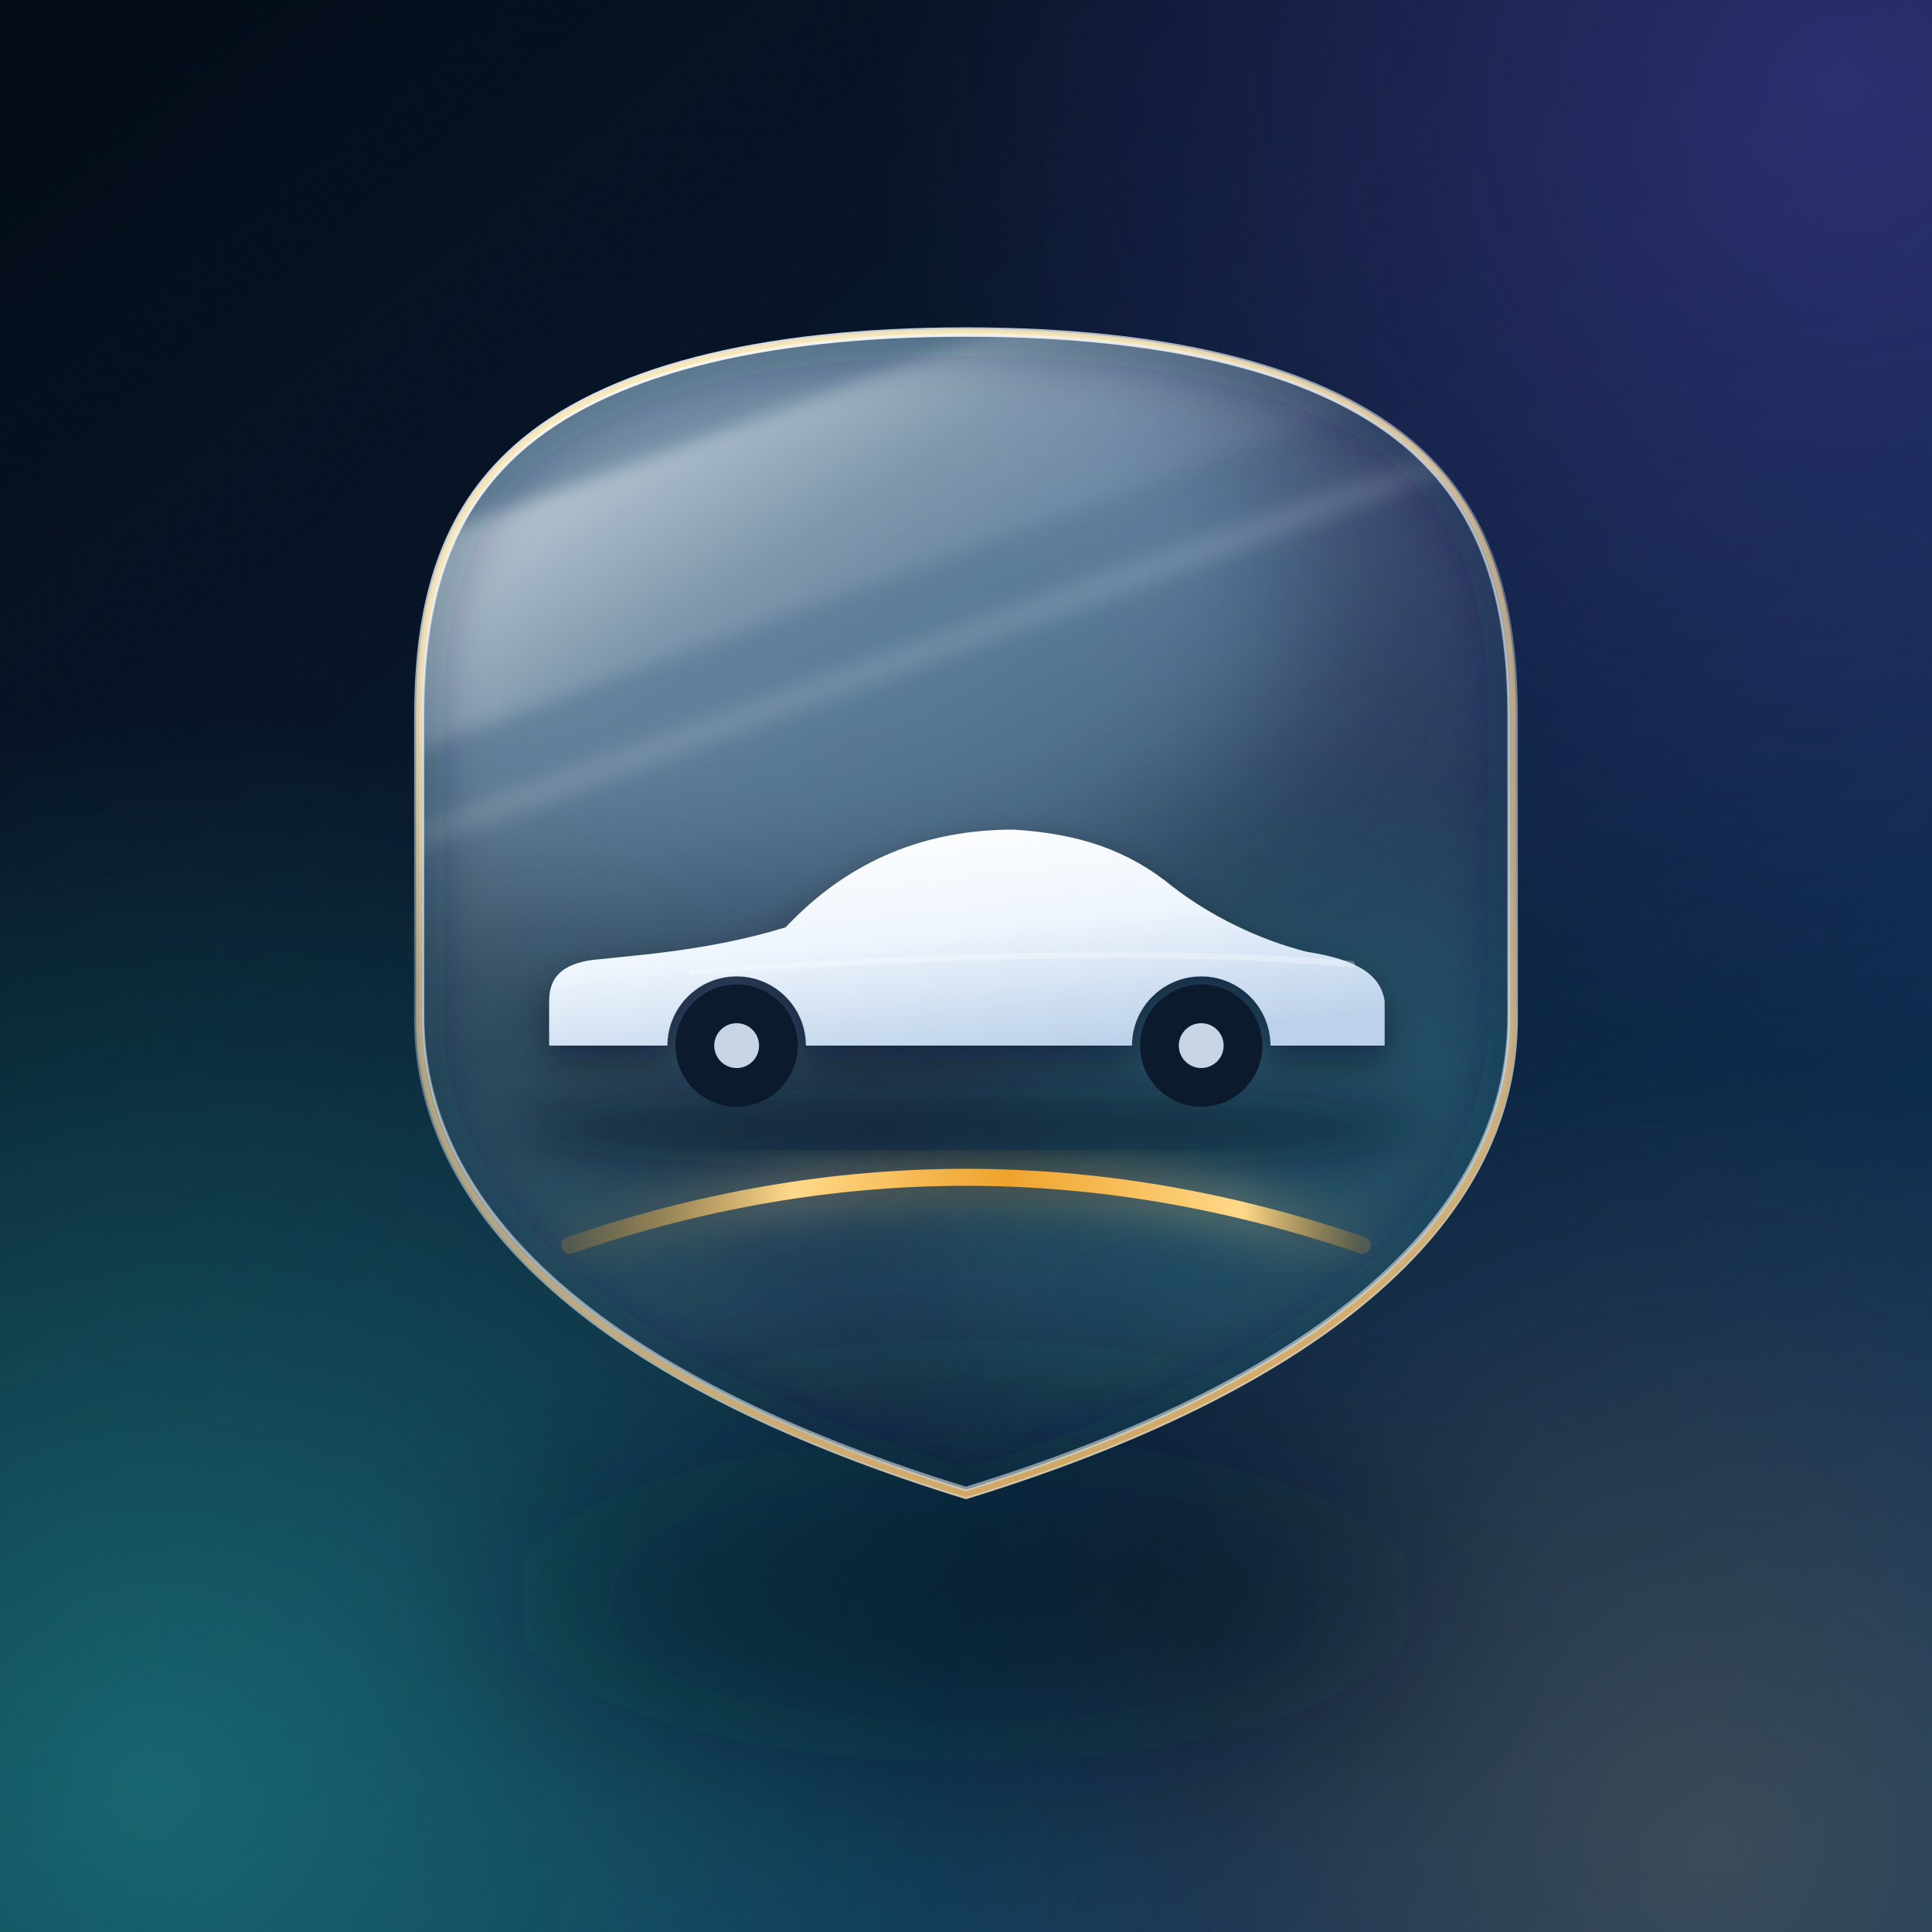
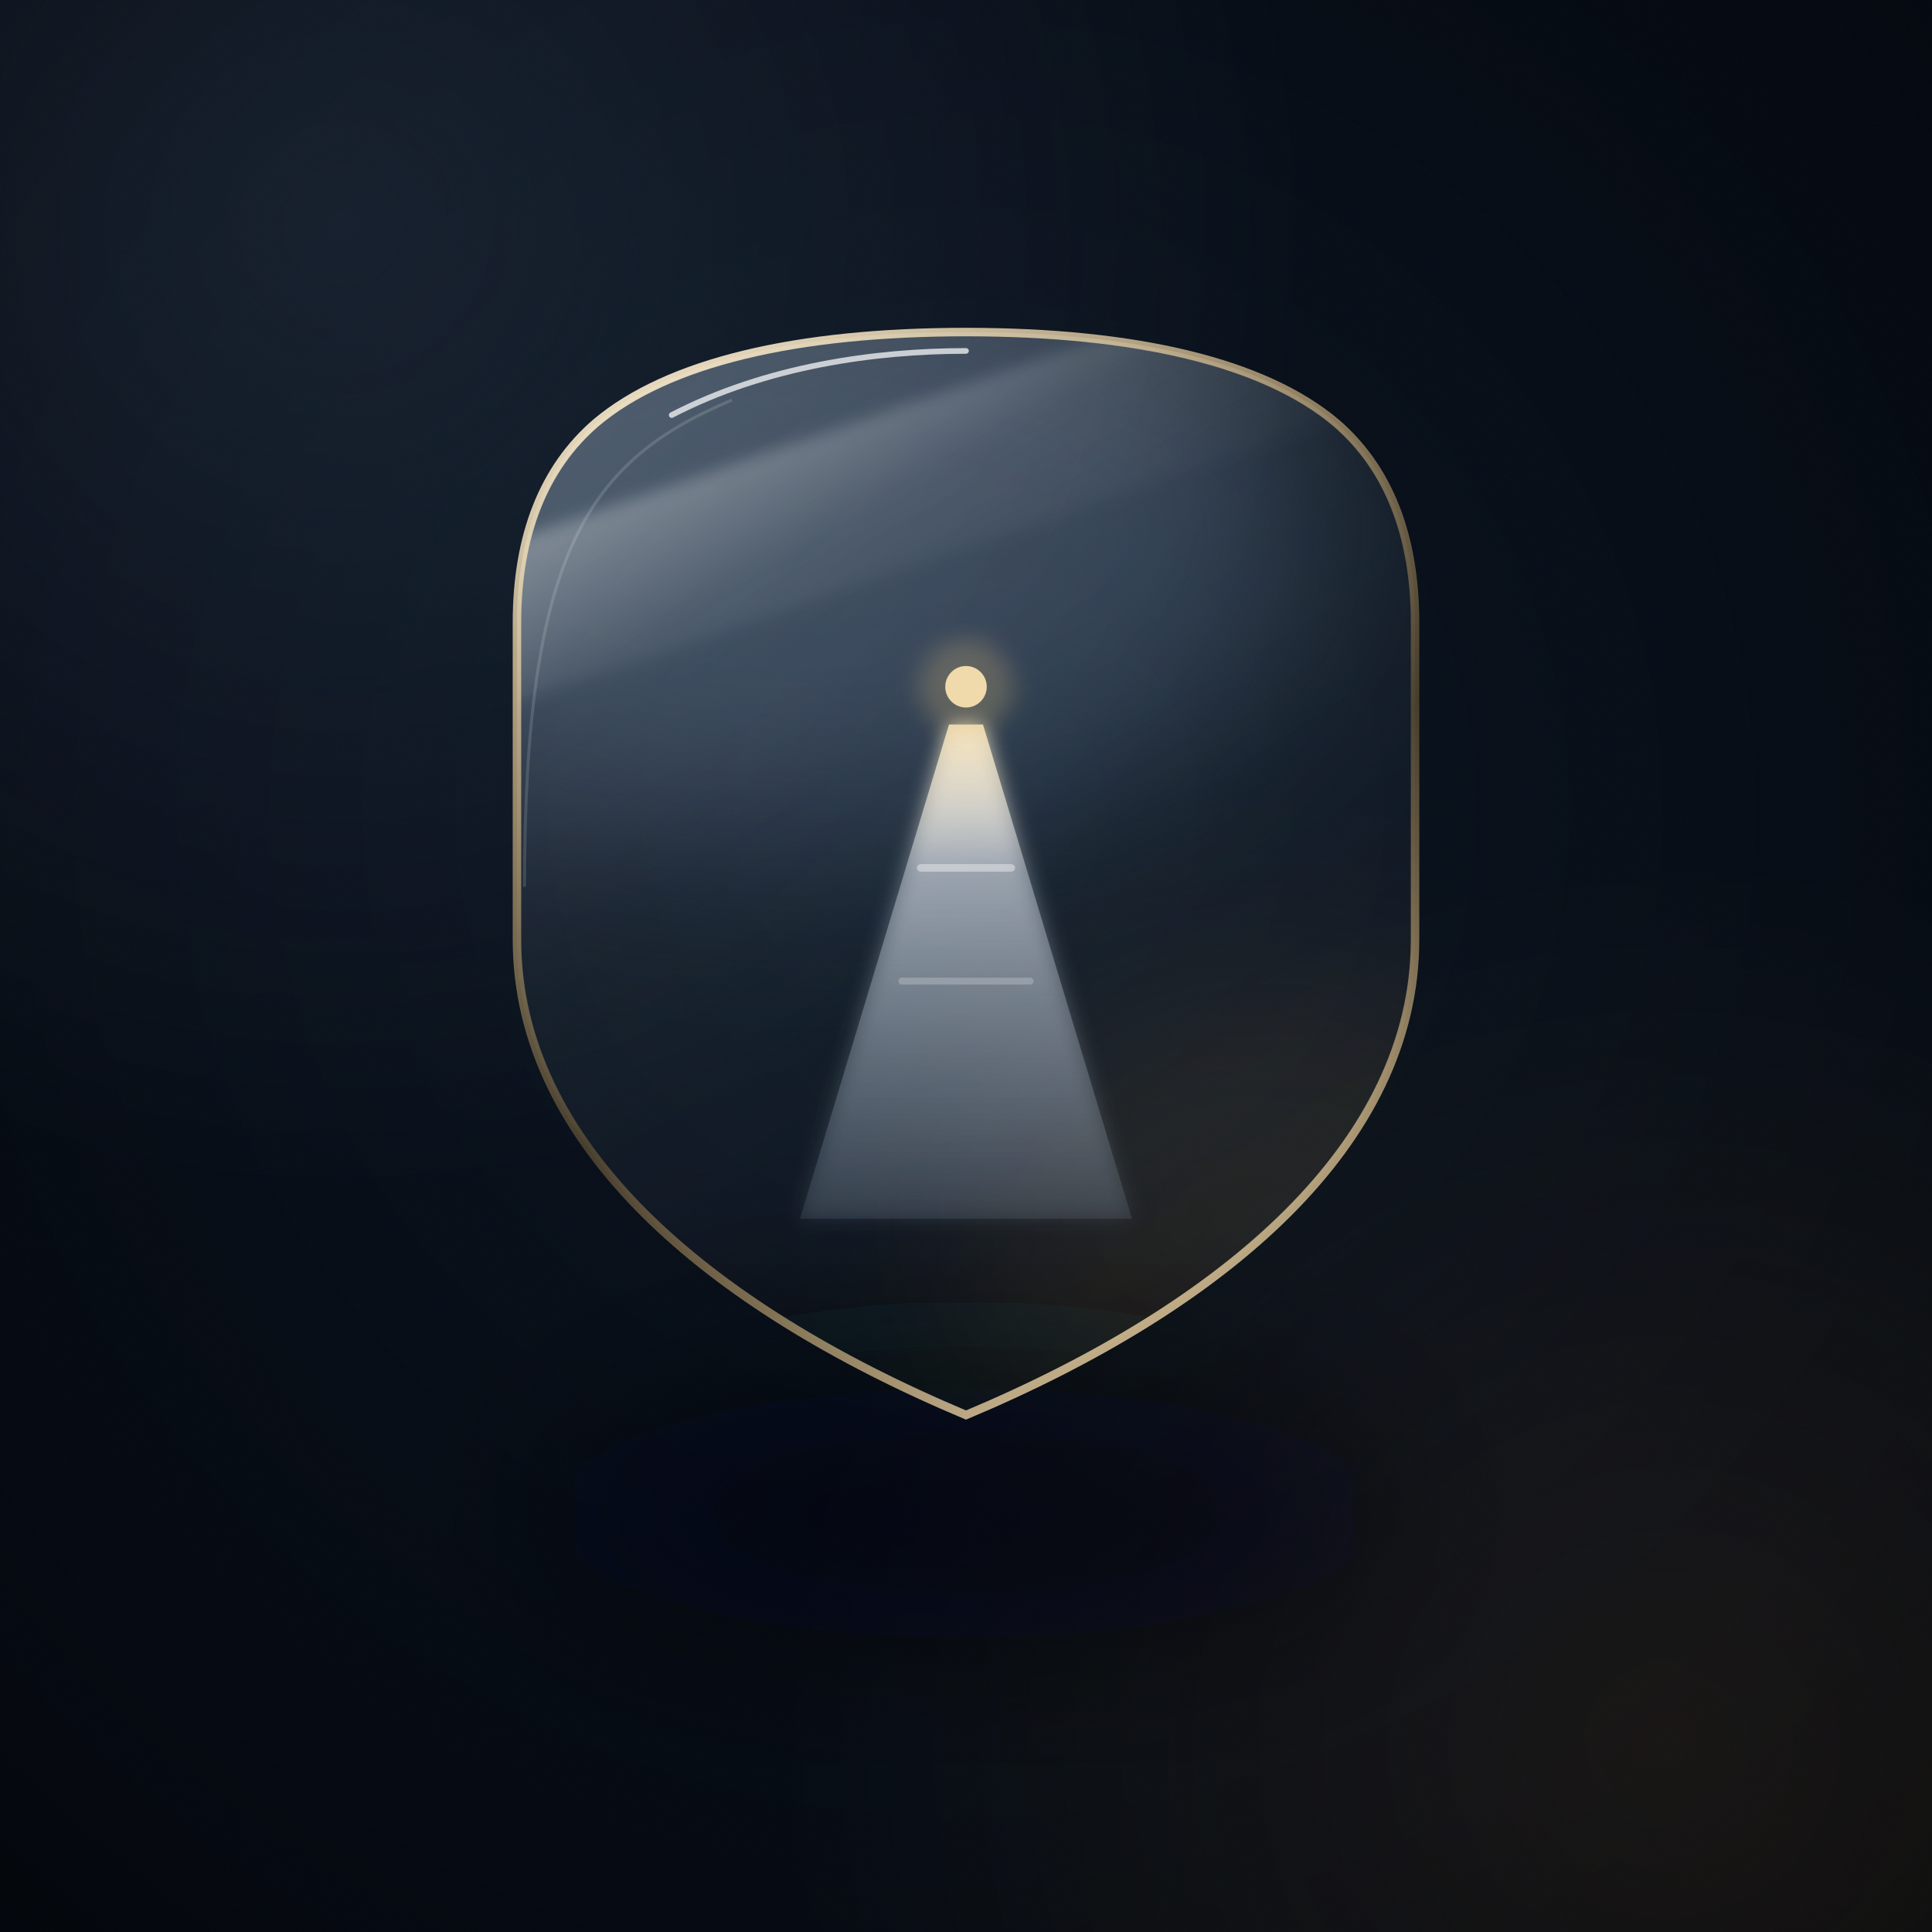
<svg xmlns="http://www.w3.org/2000/svg" width="1024" height="1024" viewBox="0 0 1024 1024">
  <defs>
-     <linearGradient id="bg" x1="0.06" y1="0" x2="0.88" y2="1">
-       <stop offset="0" stop-color="#030A16" />
-       <stop offset="0.5" stop-color="#081B33" />
-       <stop offset="1" stop-color="#0F355E" />
+     <radialGradient id="bg" cx="0.5" cy="0.42" r="0.78">
+       <stop offset="0" stop-color="#0B1521" />
+       <stop offset="0.55" stop-color="#060C15" />
+       <stop offset="1" stop-color="#03060B" />
+     </radialGradient>
+     <radialGradient id="ambientCool" cx="0.18" cy="0.12" r="0.5">
+       <stop offset="0" stop-color="#7E9CC8" stop-opacity="0.14" />
+       <stop offset="1" stop-color="#7E9CC8" stop-opacity="0" />
+     </radialGradient>
+     <radialGradient id="ambientWarm" cx="0.86" cy="0.9" r="0.46">
+       <stop offset="0" stop-color="#C08A3E" stop-opacity="0.10" />
+       <stop offset="1" stop-color="#C08A3E" stop-opacity="0" />
+     </radialGradient>
+     <linearGradient id="glass" x1="0.2" y1="0" x2="0.72" y2="1">
+       <stop offset="0" stop-color="#FFFFFF" stop-opacity="0.16" />
+       <stop offset="0.4" stop-color="#BFD4EC" stop-opacity="0.06" />
+       <stop offset="1" stop-color="#7E9BBF" stop-opacity="0.035" />
    </linearGradient>
-     <radialGradient id="glow1" cx="0.08" cy="0.92" r="0.55">
-       <stop offset="0" stop-color="#2BD9C7" stop-opacity="0.38" />
-       <stop offset="1" stop-color="#2BD9C7" stop-opacity="0" />
-     </radialGradient>
-     <radialGradient id="glow2" cx="0.95" cy="0.05" r="0.5">
-       <stop offset="0" stop-color="#7B5CFF" stop-opacity="0.30" />
-       <stop offset="1" stop-color="#7B5CFF" stop-opacity="0" />
-     </radialGradient>
-     <radialGradient id="glow3" cx="0.88" cy="0.95" r="0.4">
-       <stop offset="0" stop-color="#E8A23C" stop-opacity="0.20" />
-       <stop offset="1" stop-color="#E8A23C" stop-opacity="0" />
-     </radialGradient>
-     <linearGradient id="glass" x1="0.16" y1="0" x2="0.74" y2="1">
-       <stop offset="0" stop-color="#FFFFFF" stop-opacity="0.40" />
-       <stop offset="0.42" stop-color="#D8E9FF" stop-opacity="0.16" />
-       <stop offset="1" stop-color="#A6C6F2" stop-opacity="0.07" />
+     <linearGradient id="rim" x1="0.1" y1="0" x2="0.55" y2="1">
+       <stop offset="0" stop-color="#FFF3D8" stop-opacity="0.96" />
+       <stop offset="0.34" stop-color="#E4C48C" stop-opacity="0.62" />
+       <stop offset="0.62" stop-color="#9C7B45" stop-opacity="0.42" />
+       <stop offset="1" stop-color="#F0D6A6" stop-opacity="0.8" />
    </linearGradient>
-     <linearGradient id="rim" x1="0.12" y1="0" x2="0.5" y2="1">
-       <stop offset="0" stop-color="#FFFFFF" stop-opacity="0.95" />
-       <stop offset="0.45" stop-color="#DDEBFA" stop-opacity="0.34" />
-       <stop offset="1" stop-color="#F2E4C4" stop-opacity="0.85" />
+     <linearGradient id="stroke" x1="0.14" y1="0" x2="0.86" y2="1">
+       <stop offset="0" stop-color="#FFFFFF" />
+       <stop offset="0.42" stop-color="#EAF2FB" />
+       <stop offset="0.72" stop-color="#F3DFB6" />
+       <stop offset="1" stop-color="#C79A55" />
    </linearGradient>
-     <linearGradient id="rimGold" x1="0.7" y1="0" x2="1" y2="1">
-       <stop offset="0" stop-color="#FFE9B0" stop-opacity="0.9" />
-       <stop offset="0.55" stop-color="#EFB45C" stop-opacity="0.5" />
-       <stop offset="1" stop-color="#C98A2E" stop-opacity="0.85" />
-     </linearGradient>
-     <linearGradient id="streak" x1="0" y1="0" x2="1" y2="0.3">
+     <linearGradient id="sheen" x1="0" y1="0" x2="1" y2="0.34">
      <stop offset="0" stop-color="#FFFFFF" stop-opacity="0" />
-       <stop offset="0.3" stop-color="#FFFFFF" stop-opacity="0.5" />
-       <stop offset="0.6" stop-color="#FFFFFF" stop-opacity="0.16" />
+       <stop offset="0.34" stop-color="#FFFFFF" stop-opacity="0.30" />
+       <stop offset="0.62" stop-color="#FFFFFF" stop-opacity="0.07" />
      <stop offset="1" stop-color="#FFFFFF" stop-opacity="0" />
    </linearGradient>
-     <linearGradient id="silver" x1="0.2" y1="0" x2="0.62" y2="1">
-       <stop offset="0" stop-color="#FFFFFF" />
-       <stop offset="0.5" stop-color="#EEF5FD" />
-       <stop offset="1" stop-color="#BDD2EA" />
-     </linearGradient>
-     <linearGradient id="goldArc" x1="0" y1="0" x2="1" y2="0">
-       <stop offset="0" stop-color="#C98A2E" stop-opacity="0.25" />
-       <stop offset="0.28" stop-color="#FFD98A" />
-       <stop offset="0.55" stop-color="#F0A32C" />
-       <stop offset="0.85" stop-color="#FFD98A" />
-       <stop offset="1" stop-color="#C98A2E" stop-opacity="0.25" />
-     </linearGradient>
-     <filter id="blur46" x="-45%" y="-45%" width="190%" height="190%">
-       <feGaussianBlur stdDeviation="46" />
+     <filter id="blur50" x="-50%" y="-50%" width="200%" height="200%">
+       <feGaussianBlur stdDeviation="50" />
    </filter>
-     <filter id="blur20" x="-40%" y="-40%" width="180%" height="180%">
-       <feGaussianBlur stdDeviation="20" />
+     <filter id="blur16" x="-40%" y="-40%" width="180%" height="180%">
+       <feGaussianBlur stdDeviation="16" />
    </filter>
-     <filter id="blur12" x="-40%" y="-40%" width="180%" height="180%">
-       <feGaussianBlur stdDeviation="12" />
-     </filter>
-     <filter id="blur7" x="-40%" y="-40%" width="180%" height="180%">
-       <feGaussianBlur stdDeviation="7" />
+     <filter id="blur6" x="-40%" y="-40%" width="180%" height="180%">
+       <feGaussianBlur stdDeviation="6" />
    </filter>
    <filter id="grain" x="0" y="0" width="100%" height="100%">
-       <feTurbulence type="fractalNoise" baseFrequency="0.8" numOctaves="2" result="n" />
+       <feTurbulence type="fractalNoise" baseFrequency="0.9" numOctaves="2" result="n" />
      <feColorMatrix in="n" type="matrix" values="0 0 0 0 1  0 0 0 0 1  0 0 0 0 1  0 0 0 0.5 0" />
      <feComposite operator="in" in2="SourceGraphic" />
    </filter>
-     <filter id="carShadow" x="-25%" y="-25%" width="150%" height="160%">
-       <feDropShadow dx="0" dy="8" stdDeviation="9" flood-color="#02101F" flood-opacity="0.42" />
+     <filter id="softGlow" x="-30%" y="-30%" width="160%" height="160%">
+       <feGaussianBlur stdDeviation="5" result="b" />
+       <feMerge>
+         <feMergeNode in="b" />
+         <feMergeNode in="SourceGraphic" />
+       </feMerge>
    </filter>
    <clipPath id="clipShield">
-       <path d="M 512 176 C 622 176 704 197 750 238 C 788 272 802 318 802 380 L 802 540 C 802 650 694 736 512 792 C 330 736 222 650 222 540 L 222 380 C 222 318 236 272 274 238 C 320 197 402 176 512 176 Z" />
+       <path d="M 512 176 C 602 176 670 192 708 224 C 736 248 750 284 750 330 L 750 498 C 750 606 650 692 512 750 C 374 692 274 606 274 498 L 274 330 C 274 284 288 248 316 224 C 354 192 422 176 512 176 Z" />
    </clipPath>
    <mask id="grainMask">
      <rect width="1024" height="1024" fill="#fff" filter="url(#grain)" />
    </mask>
  </defs>
  <rect width="1024" height="1024" fill="url(#bg)" />
-   <rect width="1024" height="1024" fill="url(#glow1)" />
-   <rect width="1024" height="1024" fill="url(#glow2)" />
-   <rect width="1024" height="1024" fill="url(#glow3)" />
-   <rect width="1024" height="1024" fill="#8FA9C9" opacity="0.045" mask="url(#grainMask)" />
-   <ellipse cx="512" cy="848" rx="242" ry="86" fill="#010913" opacity="0.45" filter="url(#blur46)" />
-   <path d="M 512 176 C 622 176 704 197 750 238 C 788 272 802 318 802 380 L 802 540 C 802 650 694 736 512 792 C 330 736 222 650 222 540 L 222 380 C 222 318 236 272 274 238 C 320 197 402 176 512 176 Z" fill="url(#glass)" />
+   <rect width="1024" height="1024" fill="url(#ambientCool)" />
+   <rect width="1024" height="1024" fill="url(#ambientWarm)" />
+   <rect width="1024" height="1024" fill="#9DB2CC" opacity="0.035" mask="url(#grainMask)" />
+   <ellipse cx="512" cy="802" rx="222" ry="66" fill="#01050B" opacity="0.6" filter="url(#blur50)" />
+   <path d="M 512 176 C 602 176 670 192 708 224 C 736 248 750 284 750 330 L 750 498 C 750 606 650 692 512 750 C 374 692 274 606 274 498 L 274 330 C 274 284 288 248 316 224 C 354 192 422 176 512 176 Z" fill="url(#glass)" />
  <g clip-path="url(#clipShield)">
-     <ellipse cx="398" cy="302" rx="300" ry="192" fill="#9FD9FF" opacity="0.36" filter="url(#blur46)" />
-     <ellipse cx="705" cy="655" rx="205" ry="195" fill="#3FE0CB" opacity="0.14" filter="url(#blur46)" />
-     <ellipse cx="512" cy="830" rx="270" ry="120" fill="#04101F" opacity="0.34" filter="url(#blur46)" />
-     <g transform="rotate(-20 512 430)">
-       <rect x="-160" y="196" width="1400" height="104" fill="url(#streak)" filter="url(#blur7)" />
-       <rect x="-160" y="336" width="1400" height="14" fill="#FFFFFF" opacity="0.13" filter="url(#blur7)" />
+     <ellipse cx="424" cy="282" rx="278" ry="160" fill="#A9CCF2" opacity="0.20" filter="url(#blur50)" />
+     <ellipse cx="512" cy="790" rx="246" ry="100" fill="#02070E" opacity="0.5" filter="url(#blur50)" />
+     <ellipse cx="672" cy="648" rx="172" ry="142" fill="#C08A3E" opacity="0.10" filter="url(#blur50)" />
+     <g transform="rotate(-19 512 430)">
+       <rect x="-200" y="216" width="1440" height="82" fill="url(#sheen)" filter="url(#blur6)" />
    </g>
-     <path d="M 512 176 C 622 176 704 197 750 238 C 788 272 802 318 802 380 L 802 540 C 802 650 694 736 512 792 C 330 736 222 650 222 540 L 222 380 C 222 318 236 272 274 238 C 320 197 402 176 512 176 Z" fill="none" stroke="#06213D" stroke-opacity="0.30" stroke-width="26" filter="url(#blur12)" />
  </g>
-   <path d="M 512 176 C 622 176 704 197 750 238 C 788 272 802 318 802 380 L 802 540 C 802 650 694 736 512 792 C 330 736 222 650 222 540 L 222 380 C 222 318 236 272 274 238 C 320 197 402 176 512 176 Z" fill="none" stroke="url(#rim)" stroke-width="5" />
-   <path d="M 512 176 C 622 176 704 197 750 238 C 788 272 802 318 802 380 L 802 540 C 802 650 694 736 512 792 C 330 736 222 650 222 540 L 222 380 C 222 318 236 272 274 238 C 320 197 402 176 512 176 Z" fill="none" stroke="url(#rimGold)" stroke-width="3" opacity="0.85" />
-   <path d="M 512 176 C 622 176 704 197 750 238 C 788 272 802 318 802 380 L 802 540 C 802 650 694 736 512 792 C 330 736 222 650 222 540 L 222 380 C 222 318 236 272 274 238 C 320 197 402 176 512 176 Z" fill="none" stroke="#FFFFFF" stroke-opacity="0.5" stroke-width="1.4" transform="translate(4 3) scale(0.992)" transform-origin="512 484" />
-   <ellipse cx="512" cy="598" rx="240" ry="22" fill="#04101F" opacity="0.42" filter="url(#blur12)" />
-   <g transform="translate(263 403) scale(1.08)">
-     <path d="M 26 140 L 26 118 C 26 106 33 100 47 98 L 76 95 C 102 92 122 88 142 82 C 174 48 212 34 254 34 C 286 36 310 44 332 62 C 350 76 374 88 398 94 C 424 98 434 106 436 118 L 436 140 L 380 140 A 34 34 0 0 0 312 140 L 152 140 A 34 34 0 0 0 84 140 Z" fill="url(#silver)" filter="url(#carShadow)" />
-     <circle cx="118" cy="140" r="30" fill="#0B1A2C" />
-     <circle cx="346" cy="140" r="30" fill="#0B1A2C" />
-     <circle cx="118" cy="140" r="11" fill="#DCE9F8" opacity="0.9" />
-     <circle cx="346" cy="140" r="11" fill="#DCE9F8" opacity="0.9" />
-     <path d="M 96 104 C 200 96 330 92 420 100" fill="none" stroke="#FFFFFF" stroke-opacity="0.3" stroke-width="3" stroke-linecap="round" />
+   <path d="M 512 176 C 602 176 670 192 708 224 C 736 248 750 284 750 330 L 750 498 C 750 606 650 692 512 750 C 374 692 274 606 274 498 L 274 330 C 274 284 288 248 316 224 C 354 192 422 176 512 176 Z" fill="none" stroke="url(#rim)" stroke-width="4.5" />
+   <path d="M 356 220 C 406 194 464 186 512 186" fill="none" stroke="#FFFFFF" stroke-opacity="0.72" stroke-width="3" stroke-linecap="round" />
+   <path d="M 278 470 C 278 292 312 244 388 212" fill="none" stroke="#FFFFFF" stroke-opacity="0.14" stroke-width="1.6" />
+   <linearGradient id="road" x1="0.5" y1="0" x2="0.5" y2="1">
+     <stop offset="0" stop-color="#F6E3BC" stop-opacity="0.92" />
+     <stop offset="0.3" stop-color="#E7EEF8" stop-opacity="0.38" />
+     <stop offset="1" stop-color="#BDD2EA" stop-opacity="0.10" />
+   </linearGradient>
+   <g filter="url(#softGlow)">
+     <path d="M 503 384 L 521 384 L 600 646 L 424 646 Z" fill="url(#road)" />
  </g>
-   <path d="M 302 660 Q 512 588 722 660" fill="none" stroke="url(#goldArc)" stroke-width="22" stroke-linecap="round" opacity="0.28" filter="url(#blur12)" />
-   <path d="M 302 660 Q 512 588 722 660" fill="none" stroke="url(#goldArc)" stroke-width="9" stroke-linecap="round" />
+   <path d="M 488 460 L 536 460" stroke="#FFFFFF" stroke-opacity="0.40" stroke-width="4" stroke-linecap="round" />
+   <path d="M 478 520 L 546 520" stroke="#FFFFFF" stroke-opacity="0.22" stroke-width="3.6" stroke-linecap="round" />
+   <circle cx="512" cy="364" r="11" fill="#F6E3BC" opacity="0.97" />
+   <circle cx="512" cy="364" r="25" fill="#F0C97E" opacity="0.24" filter="url(#blur6)" />
</svg>
